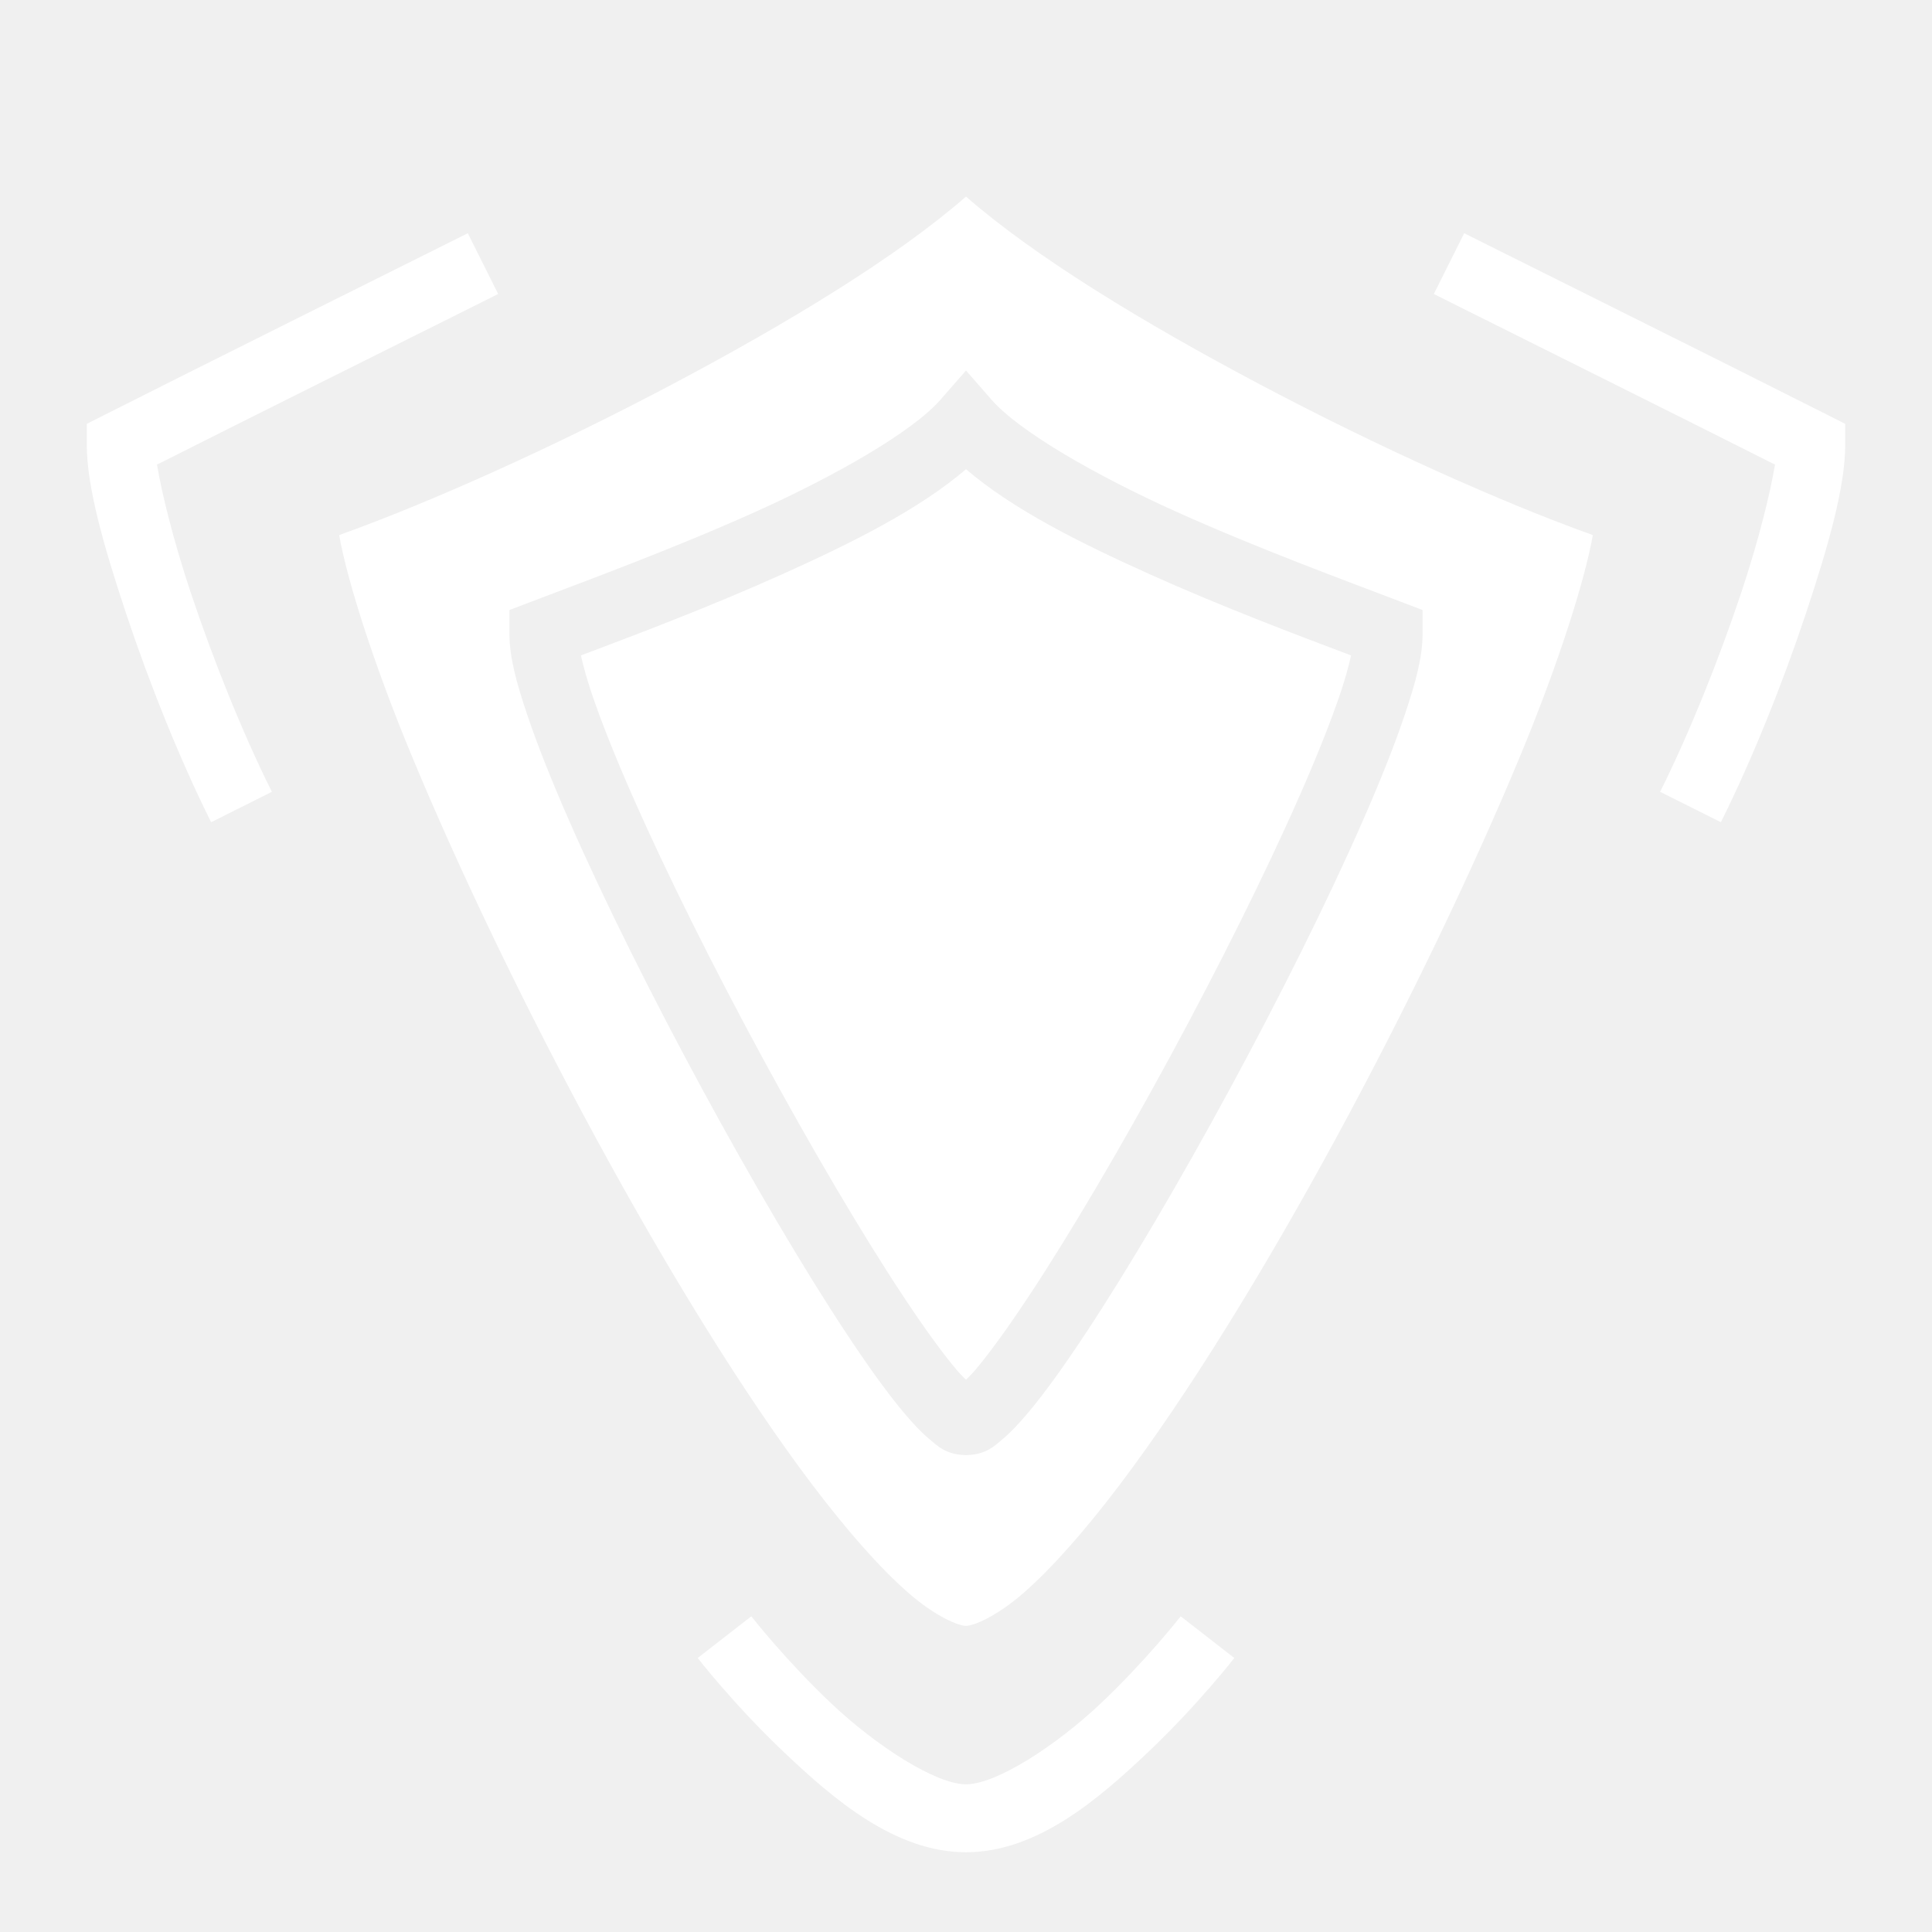
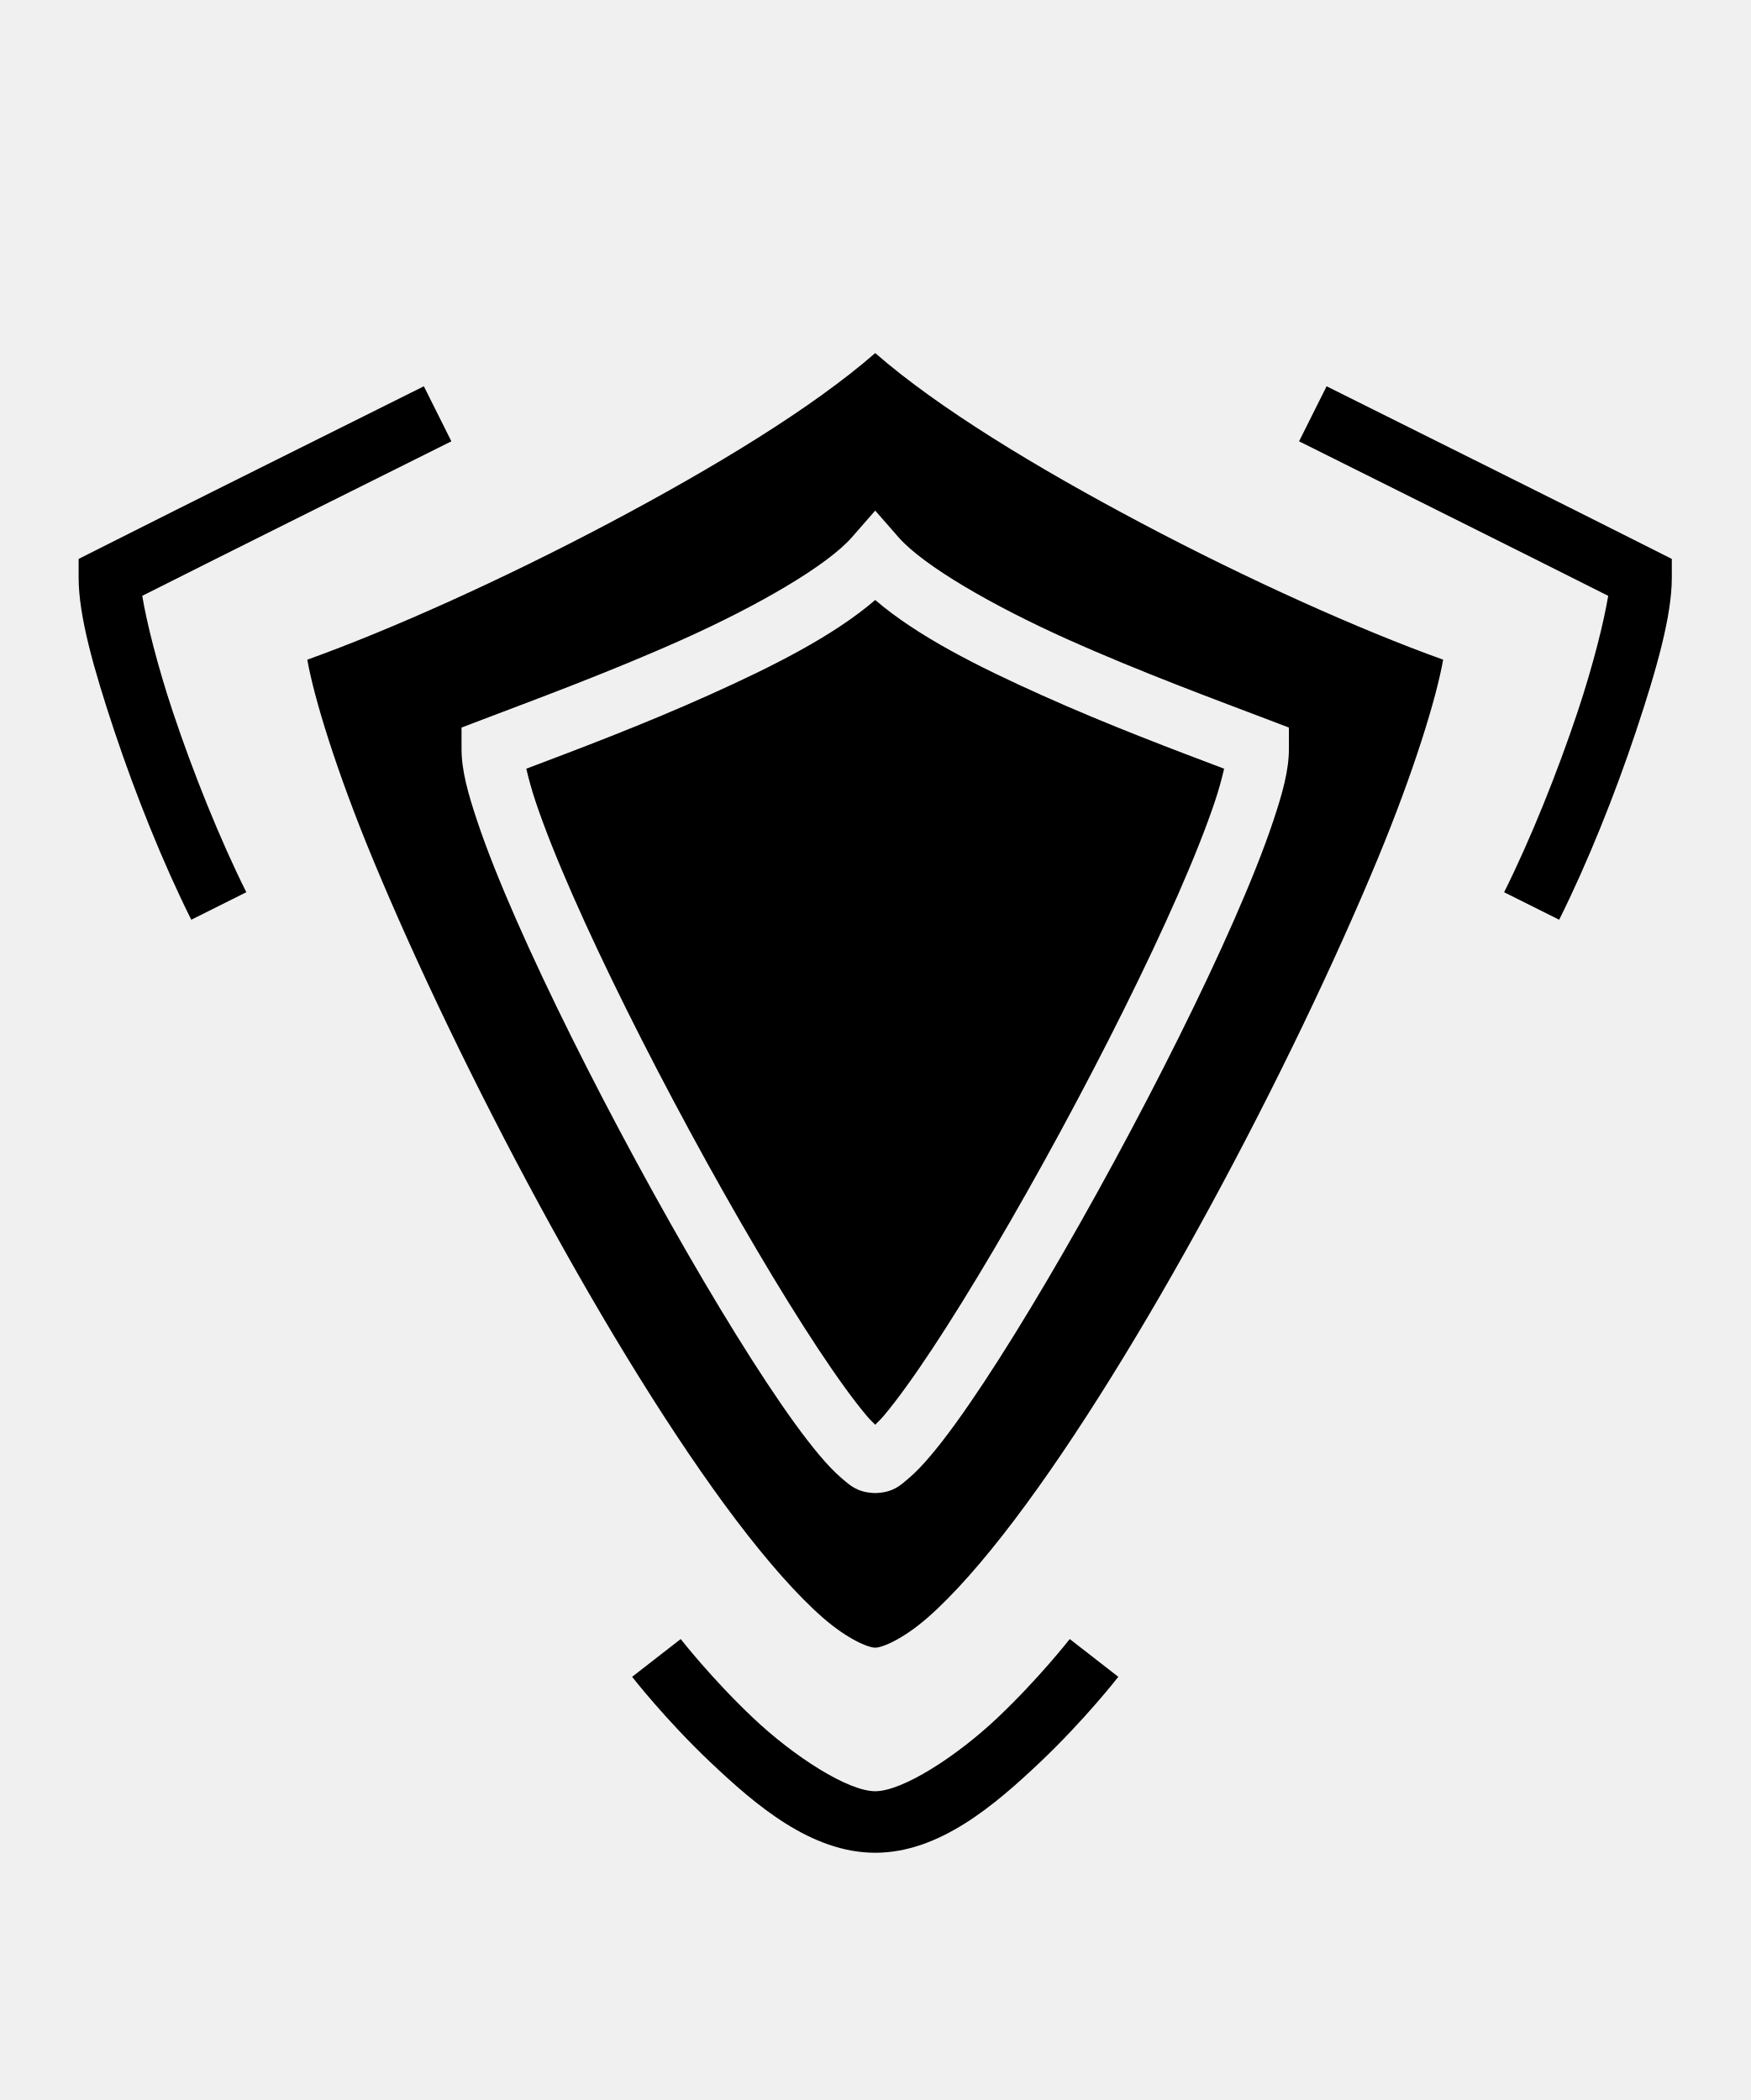
- <svg xmlns="http://www.w3.org/2000/svg" viewBox="0 0 512 512" style="height: 20px; width: 20px;">
+ <svg xmlns="http://www.w3.org/2000/svg" viewBox="0 0 512 512" width="20" height="24">
  <g class="" transform="translate(0,0)" style="">
-     <path d="M256 52.098c-18.38 16.053-47.185 33.518-77.79 49.72-31.429 16.64-63.92 31.224-88.325 39.985 1.978 11.276 8.625 32.908 19.18 58.363 12.599 30.386 29.991 66.674 48.845 101.404 18.854 34.731 39.218 67.959 57.514 92.11 9.148 12.075 17.812 21.879 25.164 28.322 7.351 6.443 13.412 8.861 15.412 8.861s8.06-2.418 15.412-8.861c7.352-6.443 16.016-16.247 25.164-28.322 18.296-24.151 38.66-57.379 57.514-92.11 18.854-34.73 36.246-71.018 48.846-101.404 10.554-25.455 17.201-47.087 19.18-58.363-24.406-8.761-56.897-23.345-88.327-39.985-30.604-16.202-59.41-33.667-77.789-49.72zm-132.025 9.716c-31.98 15.99-64.158 31.922-96.032 48.016L23 112.326v5.537c0 11 4.334 26.468 10.46 44.848 6.127 18.38 14.22 38.641 22.49 55.178l16.1-8.05c-7.73-15.463-15.637-35.2-21.51-52.821-4.531-13.591-7.698-26.391-8.933-33.895 29.99-15.11 60.25-30.124 90.418-45.209l-8.05-16.1zm264.05 0l-8.05 16.1c30.169 15.085 60.429 30.1 90.418 45.21-1.234 7.503-4.402 20.303-8.932 33.894-5.874 17.62-13.78 37.358-21.512 52.822l16.102 8.049c8.268-16.537 16.362-36.799 22.488-55.178C484.666 144.33 489 128.863 489 117.863v-5.537l-4.943-2.496c-31.874-16.094-64.053-32.026-96.032-48.016zM256 98.186l6.777 7.755c7.366 8.43 27.707 20.13 49.31 29.832 21.605 9.702 44.603 18.144 59.12 23.682l5.793 2.21v6.198c0 6.305-1.831 12.916-4.621 21.258-2.79 8.342-6.69 18.085-11.389 28.78-9.396 21.389-21.982 46.542-35.078 70.706-13.096 24.165-26.675 47.295-38.152 64.67-5.739 8.688-10.92 15.916-15.477 21.313-2.278 2.698-4.372 4.938-6.594 6.808-2.221 1.87-4.282 3.976-9.265 4.211l-.424.02-.424-.02c-4.983-.235-7.044-2.34-9.265-4.21-2.222-1.87-4.316-4.11-6.594-6.81-4.556-5.396-9.738-12.624-15.477-21.312-11.477-17.375-25.056-40.505-38.152-64.67-13.096-24.164-25.682-49.317-35.078-70.707-4.698-10.694-8.599-20.437-11.389-28.779-2.79-8.342-4.621-14.953-4.621-21.258v-6.199l5.793-2.209c14.517-5.538 37.515-13.98 59.12-23.682 21.603-9.702 41.944-21.402 49.31-29.832L256 98.186zm0 26.154c-12.288 10.561-30.065 19.479-48.713 27.853-19.6 8.803-38.986 16.077-53.34 21.506.608 2.68 1.504 6.005 2.744 9.713 2.523 7.542 6.247 16.888 10.8 27.25 9.103 20.724 21.517 45.56 34.421 69.37 12.904 23.809 26.325 46.638 37.348 63.325 5.511 8.344 10.454 15.172 14.21 19.622 1.073 1.27 1.707 1.816 2.53 2.654.823-.838 1.457-1.384 2.53-2.654 3.756-4.45 8.699-11.278 14.21-19.622 11.023-16.687 24.444-39.516 37.348-63.326 12.904-23.81 25.318-48.645 34.422-69.369 4.552-10.362 8.276-19.708 10.799-27.25a102.476 102.476 0 0 0 2.744-9.713c-14.354-5.429-33.74-12.703-53.34-21.506-18.648-8.374-36.425-17.292-48.713-27.853zm-56.896 303.998l-14.208 11.05s9.676 12.468 22.915 25.01c13.238 12.543 29.456 26.465 48.189 26.465s34.95-13.922 48.19-26.465c13.238-12.542 22.914-25.01 22.914-25.01l-14.208-11.05s-8.991 11.534-21.085 22.992c-12.095 11.458-27.878 21.533-35.811 21.533s-23.716-10.075-35.81-21.533c-12.095-11.458-21.086-22.992-21.086-22.992z" fill="#fff" fill-opacity="1" />
+     <path d="M256 52.098c-18.38 16.053-47.185 33.518-77.79 49.72-31.429 16.64-63.92 31.224-88.325 39.985 1.978 11.276 8.625 32.908 19.18 58.363 12.599 30.386 29.991 66.674 48.845 101.404 18.854 34.731 39.218 67.959 57.514 92.11 9.148 12.075 17.812 21.879 25.164 28.322 7.351 6.443 13.412 8.861 15.412 8.861s8.06-2.418 15.412-8.861c7.352-6.443 16.016-16.247 25.164-28.322 18.296-24.151 38.66-57.379 57.514-92.11 18.854-34.73 36.246-71.018 48.846-101.404 10.554-25.455 17.201-47.087 19.18-58.363-24.406-8.761-56.897-23.345-88.327-39.985-30.604-16.202-59.41-33.667-77.789-49.72zm-132.025 9.716c-31.98 15.99-64.158 31.922-96.032 48.016L23 112.326v5.537c0 11 4.334 26.468 10.46 44.848 6.127 18.38 14.22 38.641 22.49 55.178l16.1-8.05c-7.73-15.463-15.637-35.2-21.51-52.821-4.531-13.591-7.698-26.391-8.933-33.895 29.99-15.11 60.25-30.124 90.418-45.209l-8.05-16.1zm264.05 0l-8.05 16.1c30.169 15.085 60.429 30.1 90.418 45.21-1.234 7.503-4.402 20.303-8.932 33.894-5.874 17.62-13.78 37.358-21.512 52.822l16.102 8.049c8.268-16.537 16.362-36.799 22.488-55.178C484.666 144.33 489 128.863 489 117.863v-5.537l-4.943-2.496c-31.874-16.094-64.053-32.026-96.032-48.016zM256 98.186l6.777 7.755c7.366 8.43 27.707 20.13 49.31 29.832 21.605 9.702 44.603 18.144 59.12 23.682l5.793 2.21v6.198c0 6.305-1.831 12.916-4.621 21.258-2.79 8.342-6.69 18.085-11.389 28.78-9.396 21.389-21.982 46.542-35.078 70.706-13.096 24.165-26.675 47.295-38.152 64.67-5.739 8.688-10.92 15.916-15.477 21.313-2.278 2.698-4.372 4.938-6.594 6.808-2.221 1.87-4.282 3.976-9.265 4.211l-.424.02-.424-.02c-4.983-.235-7.044-2.34-9.265-4.21-2.222-1.87-4.316-4.11-6.594-6.81-4.556-5.396-9.738-12.624-15.477-21.312-11.477-17.375-25.056-40.505-38.152-64.67-13.096-24.164-25.682-49.317-35.078-70.707-4.698-10.694-8.599-20.437-11.389-28.779-2.79-8.342-4.621-14.953-4.621-21.258v-6.199l5.793-2.209c14.517-5.538 37.515-13.98 59.12-23.682 21.603-9.702 41.944-21.402 49.31-29.832L256 98.186zm0 26.154c-12.288 10.561-30.065 19.479-48.713 27.853-19.6 8.803-38.986 16.077-53.34 21.506.608 2.68 1.504 6.005 2.744 9.713 2.523 7.542 6.247 16.888 10.8 27.25 9.103 20.724 21.517 45.56 34.421 69.37 12.904 23.809 26.325 46.638 37.348 63.325 5.511 8.344 10.454 15.172 14.21 19.622 1.073 1.27 1.707 1.816 2.53 2.654.823-.838 1.457-1.384 2.53-2.654 3.756-4.45 8.699-11.278 14.21-19.622 11.023-16.687 24.444-39.516 37.348-63.326 12.904-23.81 25.318-48.645 34.422-69.369 4.552-10.362 8.276-19.708 10.799-27.25a102.476 102.476 0 0 0 2.744-9.713c-14.354-5.429-33.74-12.703-53.34-21.506-18.648-8.374-36.425-17.292-48.713-27.853zm-56.896 303.998l-14.208 11.05s9.676 12.468 22.915 25.01c13.238 12.543 29.456 26.465 48.189 26.465s34.95-13.922 48.19-26.465c13.238-12.542 22.914-25.01 22.914-25.01l-14.208-11.05s-8.991 11.534-21.085 22.992c-12.095 11.458-27.878 21.533-35.811 21.533s-23.716-10.075-35.81-21.533c-12.095-11.458-21.086-22.992-21.086-22.992z" fill="unset" fill-opacity="1" />
  </g>
</svg>
